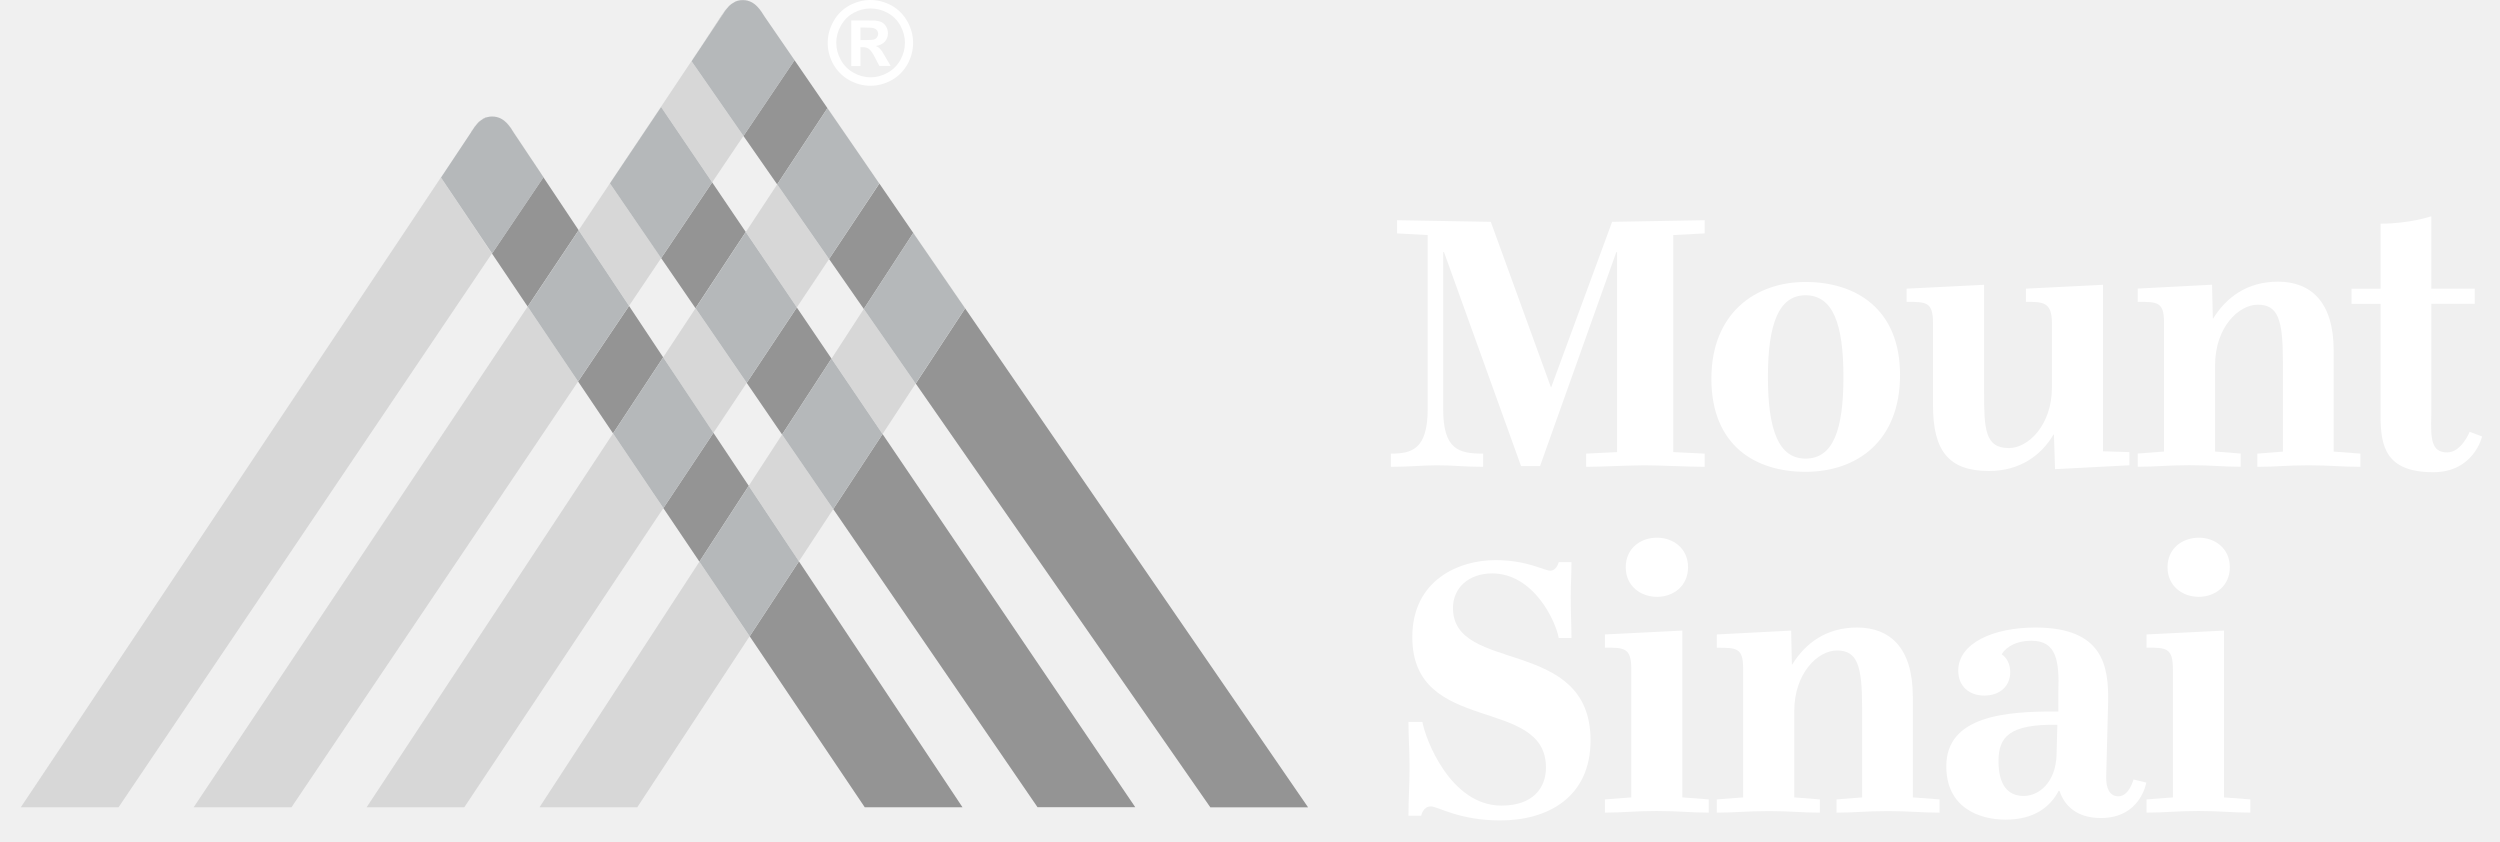
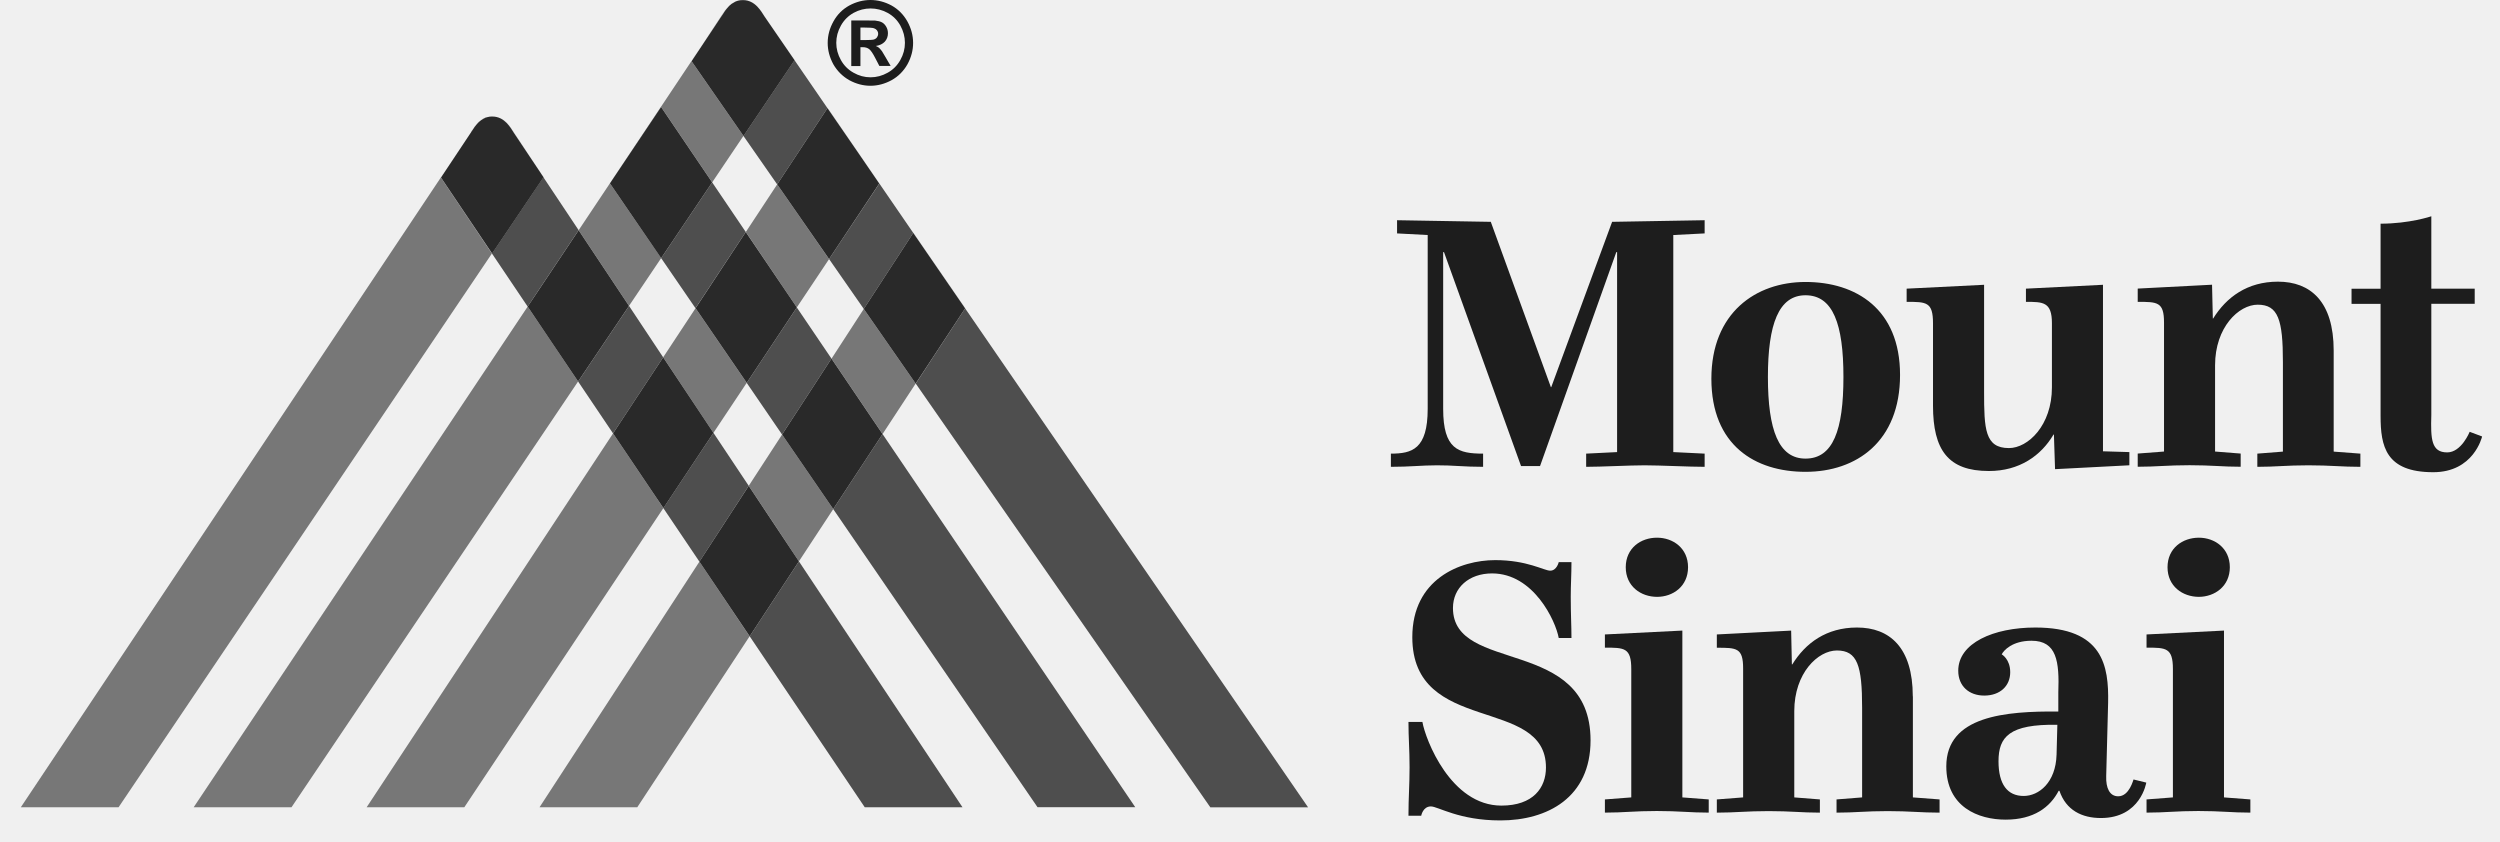
<svg xmlns="http://www.w3.org/2000/svg" width="104" height="35" viewBox="0 0 104 35" fill="none">
-   <path d="M31.027 9.65L33.148 12.788L34.489 10.779L32.331 7.67L31.027 9.65Z" fill="#D7D7D7" />
-   <path d="M36.581 7.634V7.63L34.426 4.492L34.422 4.499L35.723 6.388L36.581 7.634Z" fill="#D7D7D7" />
-   <path d="M28.935 12.821L27.588 14.864L29.679 18.006L31.063 15.926L28.935 12.821Z" fill="#D7D7D7" />
-   <path d="M25.503 18.03L15.253 33.581H19.316L27.595 21.138L27.171 20.505L25.503 18.03Z" fill="#D7D7D7" />
-   <path d="M37.991 9.689L40.149 12.828L40.153 12.824L37.995 9.686L37.991 9.689Z" fill="#D7D7D7" />
-   <path d="M29.096 23.365L22.445 33.581H26.511L31.184 26.47L29.096 23.365Z" fill="#D7D7D7" />
-   <path d="M35.933 12.852L34.592 14.919L36.717 18.057H36.714L38.091 15.957L37.874 15.645L35.933 12.852Z" fill="#D7D7D7" />
-   <path d="M31.147 20.211V20.214V20.211L32.088 21.624L33.235 23.352L34.663 21.179L32.535 18.077L31.147 20.211Z" fill="#D7D7D7" />
-   <path d="M30.71 0.024C30.687 0.031 30.667 0.041 30.643 0.047C30.663 0.041 30.683 0.031 30.71 0.024Z" fill="#D7D7D7" />
-   <path d="M27.505 4.452L29.626 7.583V7.587L30.927 5.654L28.765 2.542L25.443 7.523L27.505 4.452Z" fill="#D7D7D7" />
-   <path d="M27.504 10.738L26.29 8.966L25.373 7.626L24.072 9.576L26.167 12.724L27.504 10.738Z" fill="#D7D7D7" />
-   <path d="M31.811 0.697L33.052 2.502V2.499L31.814 0.697C31.674 0.493 31.434 0.004 30.904 0.004C30.834 0.004 30.77 0.011 30.714 0.027C30.774 0.014 30.834 0.007 30.9 0.007C31.431 0.004 31.671 0.493 31.811 0.697Z" fill="#D7D7D7" />
-   <path d="M21.951 12.754L8.058 33.581H12.127L24.049 15.869L22.941 14.221L21.951 12.754Z" fill="#D7D7D7" />
-   <path d="M20.463 10.547L18.338 7.386L0.867 33.581H4.933L20.463 10.547Z" fill="#D7D7D7" />
-   <path d="M20.284 4.867C20.227 4.881 20.176 4.901 20.126 4.924C20.176 4.904 20.227 4.884 20.284 4.867Z" fill="#D7D7D7" />
-   <path d="M20.476 4.844C21.007 4.844 21.247 5.336 21.387 5.534L22.504 7.212L21.39 5.53C21.25 5.333 21.01 4.844 20.476 4.844C20.41 4.844 20.346 4.85 20.286 4.864C20.346 4.854 20.406 4.844 20.476 4.844Z" fill="#D7D7D7" />
-   <path d="M31.187 26.47L35.973 33.581H40.039L33.235 23.352L31.974 25.271L31.187 26.47Z" fill="#949494" />
-   <path d="M27.588 14.865L26.167 12.725V12.729L24.049 15.87L25.503 18.03L26.471 16.56L27.588 14.865Z" fill="#949494" />
-   <path d="M29.679 18.006L27.595 21.138L29.096 23.365L31.147 20.21L29.679 18.006Z" fill="#949494" />
-   <path d="M24.072 9.576L22.501 7.218L22.524 7.251L22.588 7.348L22.595 7.355L22.605 7.372L20.466 10.547L21.951 12.754L22.461 11.987L24.072 9.576Z" fill="#949494" />
-   <path d="M19.569 5.537C19.603 5.494 19.643 5.43 19.686 5.36C19.72 5.309 19.756 5.259 19.796 5.209C19.803 5.199 19.809 5.192 19.816 5.182C19.706 5.316 19.626 5.457 19.569 5.537L18.482 7.168L19.569 5.537Z" fill="#949494" />
-   <path d="M20.007 5.001C20.01 5.001 20.01 4.997 20.007 5.001C19.936 5.047 19.873 5.111 19.819 5.175C19.822 5.171 19.832 5.165 19.836 5.161C19.889 5.104 19.943 5.047 20.007 5.001Z" fill="#949494" />
-   <path d="M20.127 4.924C20.093 4.941 20.063 4.964 20.033 4.984C20.033 4.984 20.036 4.984 20.039 4.981C20.07 4.961 20.096 4.941 20.127 4.924Z" fill="#949494" />
-   <path d="M27.588 14.865L29.679 18.006L27.588 14.865Z" fill="#949494" />
-   <path d="M25.503 18.03L26.474 16.56L25.503 18.03L27.171 20.506L25.503 18.03Z" fill="#949494" />
-   <path d="M31.147 20.213V20.21L29.092 23.365L31.147 20.213Z" fill="#949494" />
-   <path d="M33.235 23.352L31.974 25.275L33.235 23.352L32.084 21.624L33.235 23.352Z" fill="#949494" />
-   <path d="M26.167 12.724L24.072 9.579L26.167 12.724Z" fill="#949494" />
-   <path d="M21.951 12.755L22.464 11.988L21.951 12.755L22.941 14.222L21.951 12.755Z" fill="#949494" />
-   <path d="M21.383 5.537C21.243 5.336 21.003 4.847 20.473 4.847C21.006 4.847 21.247 5.336 21.383 5.537Z" fill="#949494" />
-   <path d="M19.686 5.36C19.716 5.313 19.756 5.259 19.796 5.209C19.759 5.259 19.719 5.313 19.686 5.36Z" fill="#949494" />
-   <path d="M21.384 5.537L22.524 7.255L22.501 7.215L21.384 5.537Z" fill="#949494" />
-   <path d="M20.28 4.867C20.223 4.881 20.173 4.901 20.126 4.924C20.093 4.938 20.066 4.961 20.039 4.981C20.11 4.934 20.19 4.894 20.28 4.867Z" fill="#949494" />
-   <path d="M22.595 7.355L22.605 7.372L20.463 10.544L22.605 7.372L22.595 7.355Z" fill="#949494" />
-   <path d="M19.839 5.162C19.889 5.105 19.943 5.052 20.01 5.001C19.943 5.048 19.886 5.102 19.839 5.162Z" fill="#949494" />
-   <path d="M30.433 0.158C30.433 0.158 30.437 0.158 30.437 0.155C30.363 0.208 30.303 0.269 30.246 0.332C30.249 0.329 30.256 0.326 30.259 0.319C30.313 0.262 30.37 0.208 30.433 0.158Z" fill="#949494" />
-   <path d="M35.934 12.852L37.992 9.69L36.581 7.634L34.489 10.775L35.934 12.852Z" fill="#949494" />
-   <path d="M32.331 7.671L34.422 4.499L33.051 2.503L30.927 5.655L32.331 7.671Z" fill="#949494" />
-   <path d="M30.64 0.051C30.574 0.075 30.51 0.105 30.456 0.142C30.456 0.142 30.46 0.142 30.463 0.138C30.52 0.102 30.577 0.071 30.64 0.051Z" fill="#949494" />
-   <path d="M38.095 15.957L50.35 33.585H54.416L40.15 12.829L38.095 15.957Z" fill="#949494" />
-   <path d="M29.996 0.693C30.029 0.647 30.069 0.583 30.116 0.509C30.146 0.466 30.183 0.415 30.219 0.365C30.226 0.355 30.233 0.348 30.239 0.338C30.126 0.472 30.049 0.613 29.989 0.693L28.762 2.542L28.882 2.358L29.996 0.693Z" fill="#949494" />
-   <path d="M35.723 6.387L34.422 4.495L35.723 6.387Z" fill="#949494" />
-   <path d="M35.933 12.852L37.991 9.69L35.933 12.852Z" fill="#949494" />
-   <path d="M40.15 12.829L38.095 15.957L37.878 15.646L38.095 15.957L40.15 12.829Z" fill="#949494" />
-   <path d="M30.263 0.319C30.313 0.262 30.366 0.208 30.433 0.158C30.37 0.208 30.313 0.262 30.263 0.319Z" fill="#949494" />
-   <path d="M30.707 0.024C30.684 0.031 30.664 0.041 30.64 0.047C30.577 0.071 30.516 0.101 30.463 0.134C30.537 0.091 30.613 0.047 30.707 0.024Z" fill="#949494" />
-   <path d="M30.116 0.513C30.146 0.466 30.183 0.419 30.22 0.369C30.183 0.416 30.146 0.466 30.116 0.513Z" fill="#949494" />
-   <path d="M36.581 7.634L35.724 6.388L36.581 7.634Z" fill="#B5B8BA" />
-   <path d="M32.331 7.67L34.489 10.775L32.331 7.67Z" fill="#B5B8BA" />
-   <path d="M34.489 10.775L36.577 7.634L34.489 10.775Z" fill="#B5B8BA" />
-   <path d="M34.422 4.499L32.331 7.67L34.422 4.499Z" fill="#B5B8BA" />
-   <path d="M34.489 10.775L36.577 7.634L35.723 6.388L34.422 4.499L32.331 7.67L34.489 10.775Z" fill="#B5B8BA" />
-   <path d="M35.933 12.852L37.875 15.645L35.933 12.852Z" fill="#B5B8BA" />
-   <path d="M37.991 9.69L40.149 12.829L37.991 9.69Z" fill="#B5B8BA" />
-   <path d="M35.933 12.852L37.875 15.646L38.091 15.957L40.149 12.829L37.991 9.69L35.933 12.852Z" fill="#B5B8BA" />
-   <path d="M25.373 7.627L25.443 7.52L25.373 7.627Z" fill="#949494" />
-   <path d="M27.504 10.738L28.932 12.821L31.023 9.65L29.626 7.586L28.765 8.866L27.504 10.738Z" fill="#949494" />
-   <path d="M43.161 33.58H47.227L36.714 18.056L34.662 21.178L43.161 33.58Z" fill="#949494" />
-   <path d="M33.148 12.791L31.063 15.927L32.534 18.077L33.045 17.293L34.589 14.918L33.148 12.791Z" fill="#949494" />
-   <path d="M28.936 12.821L31.064 15.926L28.936 12.821Z" fill="#949494" />
-   <path d="M34.662 21.178L32.534 18.077L33.045 17.293L32.534 18.077L34.662 21.178L36.714 18.057L34.662 21.178Z" fill="#949494" />
-   <path d="M29.626 7.586L28.765 8.866L29.626 7.586Z" fill="#949494" />
-   <path d="M25.373 7.627L27.501 4.449L25.443 7.52L25.373 7.627L26.29 8.967L25.373 7.627Z" fill="#949494" />
-   <path d="M30.436 0.155C30.443 0.152 30.45 0.145 30.457 0.142C30.453 0.145 30.443 0.152 30.436 0.155Z" fill="#B5B8BA" />
-   <path d="M30.243 0.34C30.243 0.34 30.247 0.336 30.25 0.333C30.247 0.336 30.243 0.34 30.243 0.34Z" fill="#B5B8BA" />
-   <path d="M30.927 5.654L28.762 2.542L30.927 5.654Z" fill="#B5B8BA" />
-   <path d="M30.901 0C30.831 0 30.77 0.011 30.713 0.021C30.71 0.021 30.71 0.021 30.706 0.021C30.767 0.011 30.831 0 30.901 0Z" fill="#B5B8BA" />
-   <path d="M33.052 2.499L31.811 0.693L33.052 2.499Z" fill="#B5B8BA" />
-   <path d="M29.993 0.694C30.029 0.651 30.066 0.584 30.117 0.513C30.07 0.584 30.029 0.651 29.993 0.694Z" fill="#B5B8BA" />
-   <path d="M30.467 0.138C30.467 0.138 30.463 0.138 30.46 0.142C30.453 0.145 30.447 0.152 30.44 0.155C30.44 0.155 30.436 0.155 30.436 0.158C30.443 0.152 30.457 0.145 30.467 0.138Z" fill="#B5B8BA" />
-   <path d="M30.263 0.318C30.26 0.322 30.25 0.328 30.25 0.332C30.246 0.332 30.246 0.335 30.243 0.338C30.233 0.349 30.23 0.355 30.223 0.369C30.236 0.352 30.25 0.335 30.263 0.318Z" fill="#B5B8BA" />
-   <path d="M29.996 0.693L28.885 2.358L28.762 2.542L29.996 0.693Z" fill="#B5B8BA" />
-   <path d="M30.927 5.655L33.051 2.503L30.927 5.655Z" fill="#B5B8BA" />
-   <path d="M31.811 0.697C31.674 0.493 31.43 0.004 30.903 0.004C30.833 0.004 30.77 0.011 30.71 0.027C30.616 0.051 30.54 0.091 30.466 0.141C30.456 0.148 30.443 0.155 30.433 0.161C30.37 0.208 30.313 0.265 30.266 0.322C30.253 0.335 30.236 0.356 30.223 0.372C30.183 0.419 30.149 0.469 30.119 0.516C30.073 0.587 30.033 0.654 29.999 0.697L28.769 2.546L30.93 5.658L33.055 2.506L31.811 0.697Z" fill="#B5B8BA" />
-   <path d="M26.291 8.967L27.505 10.739L27.508 10.735L26.291 8.967Z" fill="#B5B8BA" />
-   <path d="M29.626 7.587L27.504 4.449V4.452L29.626 7.587Z" fill="#B5B8BA" />
-   <path d="M27.504 10.739L28.765 8.866L27.504 10.739Z" fill="#B5B8BA" />
-   <path d="M28.765 8.866L29.626 7.587L27.501 4.452L25.373 7.627L26.29 8.967L27.504 10.738L28.765 8.866Z" fill="#B5B8BA" />
-   <path d="M31.024 9.653L33.148 12.791L31.024 9.653Z" fill="#B5B8BA" />
-   <path d="M31.063 15.926L33.148 12.791V12.788L31.063 15.926Z" fill="#B5B8BA" />
-   <path d="M31.024 9.65L28.936 12.822L31.024 9.654V9.65Z" fill="#B5B8BA" />
-   <path d="M31.024 9.653L28.936 12.821L31.064 15.926L33.148 12.788L31.024 9.653Z" fill="#B5B8BA" />
-   <path d="M36.714 18.057L34.589 14.918L36.714 18.057Z" fill="#B5B8BA" />
-   <path d="M34.589 14.918L33.045 17.297L34.589 14.918Z" fill="#B5B8BA" />
-   <path d="M33.045 17.293L32.534 18.077L34.662 21.178L36.714 18.057L34.589 14.918L33.045 17.293Z" fill="#B5B8BA" />
-   <path d="M19.819 5.182C19.819 5.182 19.819 5.176 19.825 5.176C19.819 5.182 19.819 5.182 19.819 5.182Z" fill="#B5B8BA" />
-   <path d="M20.009 4.998C20.016 4.994 20.023 4.988 20.029 4.984C20.026 4.988 20.019 4.994 20.009 4.998Z" fill="#B5B8BA" />
-   <path d="M18.338 7.386L18.482 7.168L18.338 7.386Z" fill="#B5B8BA" />
-   <path d="M20.466 10.547L18.338 7.386H18.335L20.466 10.547Z" fill="#B5B8BA" />
-   <path d="M20.477 4.844C20.41 4.844 20.346 4.85 20.286 4.864H20.283C20.34 4.854 20.403 4.844 20.477 4.844Z" fill="#B5B8BA" />
-   <path d="M19.84 5.162C19.836 5.165 19.826 5.172 19.823 5.175C19.823 5.175 19.823 5.178 19.82 5.178C19.813 5.188 19.806 5.198 19.799 5.205C19.809 5.192 19.826 5.175 19.84 5.162Z" fill="#B5B8BA" />
-   <path d="M20.039 4.98C20.039 4.98 20.036 4.98 20.033 4.984C20.026 4.987 20.019 4.994 20.012 4.997L20.009 5.001C20.016 4.994 20.029 4.987 20.039 4.98Z" fill="#B5B8BA" />
-   <path d="M18.338 7.386L19.572 5.534L18.482 7.169L18.338 7.386Z" fill="#B5B8BA" />
-   <path d="M22.588 7.349L22.524 7.255L22.595 7.356L22.588 7.349Z" fill="#B5B8BA" />
-   <path d="M19.569 5.537C19.603 5.493 19.643 5.43 19.686 5.359C19.643 5.43 19.603 5.49 19.569 5.537Z" fill="#B5B8BA" />
-   <path d="M21.384 5.537C21.247 5.336 21.007 4.847 20.477 4.847C20.407 4.847 20.343 4.854 20.283 4.871C20.193 4.894 20.113 4.934 20.043 4.981C20.033 4.988 20.02 4.995 20.013 5.001C19.946 5.048 19.893 5.105 19.843 5.159C19.829 5.175 19.813 5.189 19.803 5.206C19.759 5.256 19.723 5.309 19.693 5.356C19.646 5.423 19.606 5.487 19.576 5.534L18.345 7.386L20.473 10.548L22.611 7.376L22.601 7.359L22.531 7.255L21.384 5.537Z" fill="#B5B8BA" />
-   <path d="M22.938 14.222L24.049 15.87L22.938 14.222Z" fill="#B5B8BA" />
-   <path d="M24.072 9.576L22.464 11.987L24.072 9.576Z" fill="#B5B8BA" />
-   <path d="M26.167 12.725L24.049 15.87L26.167 12.725Z" fill="#B5B8BA" />
-   <path d="M22.464 11.987L21.951 12.754L22.938 14.221L24.049 15.869L26.167 12.727L24.072 9.579L22.464 11.987Z" fill="#B5B8BA" />
-   <path d="M27.171 20.505L27.594 21.138L27.171 20.505Z" fill="#B5B8BA" />
-   <path d="M27.588 14.865L26.47 16.559L27.588 14.865Z" fill="#B5B8BA" />
-   <path d="M29.679 18.006L27.595 21.138L29.679 18.006Z" fill="#B5B8BA" />
-   <path d="M26.471 16.559L25.503 18.03L27.171 20.505L27.598 21.138L29.68 18.006L27.588 14.865L26.471 16.559Z" fill="#B5B8BA" />
-   <path d="M29.095 23.365L31.183 26.47L29.095 23.365Z" fill="#B5B8BA" />
-   <path d="M31.147 20.213L32.084 21.623L31.147 20.213Z" fill="#B5B8BA" />
-   <path d="M31.187 26.471L31.974 25.271L31.187 26.471Z" fill="#B5B8BA" />
-   <path d="M31.187 26.47L31.974 25.271L33.235 23.352L32.084 21.623L31.147 20.213L29.095 23.365L31.187 26.47Z" fill="#B5B8BA" />
-   <path d="M35.794 1.963H35.894C36 1.963 36.087 1.99 36.157 2.043C36.227 2.097 36.317 2.228 36.421 2.435L36.581 2.743H37.051L36.828 2.362C36.751 2.228 36.704 2.147 36.691 2.131C36.634 2.06 36.594 2.01 36.564 1.986C36.534 1.96 36.487 1.936 36.434 1.913C36.594 1.889 36.717 1.829 36.807 1.735C36.894 1.638 36.938 1.521 36.938 1.384C36.938 1.283 36.914 1.193 36.867 1.112C36.821 1.032 36.764 0.972 36.691 0.931C36.617 0.891 36.521 0.868 36.397 0.854C36.354 0.851 36.15 0.851 35.794 0.851H35.413V2.747H35.794V1.963ZM35.794 1.146H35.947C36.167 1.146 36.304 1.156 36.357 1.176C36.41 1.193 36.454 1.223 36.484 1.263C36.514 1.303 36.531 1.35 36.531 1.404C36.531 1.461 36.514 1.508 36.484 1.551C36.454 1.595 36.41 1.625 36.361 1.642C36.307 1.658 36.17 1.668 35.947 1.668H35.794V1.146Z" fill="white" />
-   <path d="M35.326 3.333C35.606 3.487 35.903 3.568 36.21 3.568C36.517 3.568 36.814 3.487 37.094 3.333C37.374 3.176 37.591 2.955 37.751 2.673C37.905 2.392 37.985 2.094 37.985 1.786C37.985 1.474 37.905 1.176 37.745 0.888C37.584 0.603 37.364 0.382 37.087 0.228C36.807 0.078 36.514 0 36.21 0C35.907 0 35.613 0.078 35.333 0.228C35.053 0.382 34.833 0.6 34.673 0.888C34.513 1.173 34.432 1.474 34.432 1.786C34.432 2.094 34.513 2.392 34.666 2.673C34.829 2.955 35.05 3.176 35.326 3.333ZM34.983 1.062C35.113 0.831 35.29 0.657 35.513 0.533C35.737 0.412 35.97 0.352 36.217 0.352C36.461 0.352 36.697 0.412 36.921 0.533C37.148 0.657 37.324 0.831 37.454 1.062C37.581 1.293 37.645 1.531 37.645 1.782C37.645 2.034 37.581 2.271 37.454 2.496C37.328 2.723 37.151 2.901 36.927 3.025C36.701 3.152 36.464 3.216 36.214 3.216C35.967 3.216 35.73 3.152 35.507 3.025C35.28 2.898 35.103 2.72 34.98 2.496C34.853 2.271 34.789 2.03 34.789 1.782C34.789 1.534 34.853 1.293 34.983 1.062Z" fill="white" />
-   <path d="M61.697 19.42V18.871C60.667 18.871 60.036 18.693 60.036 17.009V10.488H60.07L63.275 19.387H64.066L67.238 10.488H67.271V18.807L65.984 18.871V19.42C66.627 19.42 67.771 19.357 68.415 19.357C69.059 19.357 70.27 19.42 70.913 19.42V18.871L69.609 18.807V9.777L70.913 9.71V9.161L67.064 9.228L64.532 16.104H64.516L62.017 9.228L58.118 9.161V9.71L59.392 9.777V17.009C59.392 18.693 58.732 18.871 57.861 18.871V19.42C58.665 19.42 59.136 19.357 59.779 19.357C60.426 19.353 60.893 19.42 61.697 19.42Z" fill="white" />
-   <path d="M75.109 19.628C77.234 19.628 79.042 18.365 79.042 15.598C79.042 12.849 77.204 11.73 75.109 11.73C73.044 11.73 71.193 13.009 71.193 15.759C71.197 18.529 73.014 19.628 75.109 19.628ZM75.109 12.283C76.253 12.283 76.687 13.482 76.687 15.682C76.687 17.899 76.253 19.078 75.109 19.078C73.995 19.078 73.545 17.896 73.545 15.682C73.545 13.482 73.995 12.283 75.109 12.283Z" fill="white" />
-   <path d="M85.426 18.077H85.443L85.49 19.517L88.582 19.356V18.807L87.484 18.774V11.847L84.279 12.008V12.557C84.989 12.557 85.36 12.557 85.36 13.445V16.114C85.36 17.702 84.362 18.64 83.572 18.64C82.571 18.64 82.538 17.846 82.538 16.295V11.847L79.316 12.008V12.557C80.136 12.557 80.413 12.557 80.413 13.445V16.875C80.413 18.72 81.043 19.594 82.734 19.594C84.009 19.598 84.913 18.951 85.426 18.077Z" fill="white" />
-   <path d="M97.081 14.581C97.081 12.541 96.113 11.717 94.763 11.717C93.488 11.717 92.618 12.363 92.067 13.251H92.054L92.021 11.844L88.929 12.005V12.557C89.749 12.557 90.023 12.557 90.023 13.415V18.784L88.929 18.868V19.417C89.716 19.417 90.153 19.353 91.087 19.353C92.021 19.353 92.441 19.417 93.212 19.417V18.868L92.147 18.784V15.197C92.147 13.613 93.132 12.675 93.922 12.675C94.773 12.675 94.969 13.304 94.969 15.053V18.787L93.905 18.871V19.42C94.696 19.42 95.096 19.357 96.03 19.357C96.967 19.357 97.401 19.42 98.192 19.42V18.871L97.081 18.787V14.581Z" fill="white" />
-   <path d="M101.804 18.82C101.143 18.82 101.113 18.271 101.143 17.266V12.637H102.948V12.008H101.143V8.997C101.143 8.997 100.243 9.305 99.032 9.305V12.011H97.824V12.641H99.032V17.3C99.032 18.562 99.242 19.644 101.223 19.644C102.904 19.644 103.248 18.184 103.255 18.16V18.157L102.738 17.963C102.738 17.963 102.397 18.82 101.804 18.82Z" fill="white" />
-   <path d="M60.443 25.294C60.443 24.453 61.103 23.854 62.071 23.854C63.795 23.854 64.716 25.827 64.843 26.54H65.373C65.373 26.024 65.343 25.585 65.343 24.825C65.343 24.309 65.373 23.921 65.373 23.385H64.843C64.843 23.385 64.763 23.74 64.489 23.74C64.232 23.74 63.538 23.301 62.201 23.301C60.733 23.301 58.752 24.095 58.752 26.507C58.752 30.599 64.312 28.935 64.312 31.929C64.312 32.77 63.782 33.513 62.458 33.513C60.35 33.513 59.299 30.764 59.172 30.033H58.592C58.592 30.697 58.638 31.166 58.638 31.912C58.638 32.689 58.592 33.158 58.592 33.935H59.122C59.122 33.935 59.189 33.547 59.526 33.547C59.816 33.547 60.7 34.13 62.411 34.13C64.379 34.13 66.167 33.175 66.167 30.797C66.163 26.46 60.443 28.047 60.443 25.294Z" fill="white" />
-   <path d="M69.986 26.232L66.764 26.393V26.942C67.571 26.942 67.861 26.942 67.861 27.833V33.172L66.764 33.256V33.805C67.554 33.805 67.988 33.738 68.922 33.738C69.856 33.738 70.31 33.805 71.083 33.805V33.256L69.986 33.172V26.232Z" fill="white" />
-   <path d="M67.631 23.597C67.631 24.391 68.262 24.829 68.935 24.829C69.596 24.829 70.223 24.391 70.223 23.597C70.223 22.803 69.596 22.368 68.935 22.368C68.258 22.364 67.631 22.803 67.631 23.597Z" fill="white" />
-   <path d="M79.572 28.969C79.572 26.929 78.605 26.105 77.251 26.105C75.977 26.105 75.106 26.752 74.559 27.64H74.542L74.512 26.233L71.42 26.393V26.946C72.241 26.946 72.514 26.946 72.514 27.804V33.172L71.42 33.256V33.806C72.207 33.806 72.644 33.742 73.579 33.742C74.512 33.742 74.933 33.806 75.707 33.806V33.256L74.642 33.172V29.582C74.642 27.998 75.626 27.06 76.417 27.06C77.268 27.06 77.464 27.69 77.464 29.438V33.172L76.4 33.256V33.806C77.191 33.806 77.594 33.742 78.528 33.742C79.462 33.742 79.896 33.806 80.686 33.806V33.256L79.576 33.172V28.969H79.572Z" fill="white" />
-   <path d="M88.118 33.126C87.761 33.126 87.601 32.784 87.618 32.285L87.698 29.227C87.728 27.706 87.491 26.105 84.669 26.105C82.928 26.105 81.463 26.752 81.463 27.901C81.463 28.547 81.917 28.936 82.544 28.936C83.205 28.936 83.625 28.534 83.625 27.964C83.625 27.415 83.271 27.221 83.271 27.221C83.352 27.06 83.705 26.655 84.512 26.655C85.56 26.655 85.673 27.512 85.626 28.805V29.599C83.435 29.582 80.966 29.776 80.966 31.88C80.966 33.578 82.304 34.097 83.435 34.097C84.609 34.097 85.286 33.578 85.64 32.898H85.673C85.947 33.705 86.607 34.03 87.397 34.03C89.055 34.03 89.285 32.556 89.285 32.556L88.755 32.426C88.745 32.429 88.585 33.126 88.118 33.126ZM85.553 31.394C85.52 32.56 84.812 33.112 84.185 33.112C83.508 33.112 83.138 32.627 83.138 31.669C83.138 30.651 83.588 30.118 85.586 30.151L85.553 31.394Z" fill="white" />
-   <path d="M92.761 23.597C92.761 22.803 92.131 22.368 91.474 22.368C90.796 22.368 90.169 22.803 90.169 23.597C90.169 24.391 90.8 24.829 91.474 24.829C92.131 24.826 92.761 24.391 92.761 23.597Z" fill="white" />
-   <path d="M92.518 26.232L89.296 26.393V26.942C90.103 26.942 90.393 26.942 90.393 27.833V33.172L89.296 33.256V33.805C90.086 33.805 90.523 33.738 91.454 33.738C92.391 33.738 92.841 33.805 93.615 33.805V33.256L92.518 33.172V26.232Z" fill="white" />
+   <path d="M31.027 9.65L33.148 12.788L34.489 10.779L32.331 7.67L31.027 9.65Z" fill="#777777" />
+   <path d="M36.581 7.634V7.63L34.426 4.492L34.422 4.499L35.723 6.388L36.581 7.634Z" fill="#777777" />
+   <path d="M28.935 12.821L27.588 14.864L29.679 18.006L31.063 15.926L28.935 12.821Z" fill="#777777" />
+   <path d="M25.503 18.03L15.253 33.581H19.316L27.595 21.138L27.171 20.505L25.503 18.03Z" fill="#777777" />
+   <path d="M37.991 9.689L40.149 12.828L40.153 12.824L37.995 9.686L37.991 9.689Z" fill="#777777" />
+   <path d="M29.096 23.365L22.445 33.581H26.511L31.184 26.47L29.096 23.365Z" fill="#777777" />
+   <path d="M35.933 12.852L34.592 14.919L36.717 18.057H36.714L38.091 15.957L37.874 15.645L35.933 12.852Z" fill="#777777" />
+   <path d="M31.147 20.211V20.214V20.211L32.088 21.624L33.235 23.352L34.663 21.179L32.535 18.077L31.147 20.211Z" fill="#777777" />
+   <path d="M30.71 0.024C30.687 0.031 30.667 0.041 30.643 0.047C30.663 0.041 30.683 0.031 30.71 0.024Z" fill="#777777" />
+   <path d="M27.505 4.452L29.626 7.583V7.587L30.927 5.654L28.765 2.542L25.443 7.523L27.505 4.452Z" fill="#777777" />
+   <path d="M27.504 10.738L26.29 8.966L25.373 7.626L24.072 9.576L26.167 12.724L27.504 10.738Z" fill="#777777" />
+   <path d="M31.811 0.697L33.052 2.502V2.499L31.814 0.697C31.674 0.493 31.434 0.004 30.904 0.004C30.834 0.004 30.77 0.011 30.714 0.027C30.774 0.014 30.834 0.007 30.9 0.007C31.431 0.004 31.671 0.493 31.811 0.697Z" fill="#777777" />
+   <path d="M21.951 12.754L8.058 33.581H12.127L24.049 15.869L22.941 14.221L21.951 12.754Z" fill="#777777" />
+   <path d="M20.463 10.547L18.338 7.386L0.867 33.581H4.933L20.463 10.547Z" fill="#777777" />
+   <path d="M20.284 4.867C20.227 4.881 20.176 4.901 20.126 4.924C20.176 4.904 20.227 4.884 20.284 4.867Z" fill="#777777" />
+   <path d="M20.476 4.844C21.007 4.844 21.247 5.336 21.387 5.534L22.504 7.212L21.39 5.53C21.25 5.333 21.01 4.844 20.476 4.844C20.41 4.844 20.346 4.85 20.286 4.864C20.346 4.854 20.406 4.844 20.476 4.844Z" fill="#777777" />
+   <path d="M31.187 26.47L35.973 33.581H40.039L33.235 23.352L31.974 25.271L31.187 26.47Z" fill="#4E4E4E" />
+   <path d="M27.588 14.865L26.167 12.725V12.729L24.049 15.87L25.503 18.03L26.471 16.56L27.588 14.865Z" fill="#4E4E4E" />
+   <path d="M29.679 18.006L27.595 21.138L29.096 23.365L31.147 20.21L29.679 18.006Z" fill="#4E4E4E" />
+   <path d="M24.072 9.576L22.501 7.218L22.524 7.251L22.588 7.348L22.595 7.355L22.605 7.372L20.466 10.547L21.951 12.754L22.461 11.987L24.072 9.576Z" fill="#4E4E4E" />
+   <path d="M19.569 5.537C19.603 5.494 19.643 5.43 19.686 5.36C19.72 5.309 19.756 5.259 19.796 5.209C19.803 5.199 19.809 5.192 19.816 5.182C19.706 5.316 19.626 5.457 19.569 5.537L18.482 7.168L19.569 5.537Z" fill="#4E4E4E" />
+   <path d="M20.007 5.001C20.01 5.001 20.01 4.997 20.007 5.001C19.936 5.047 19.873 5.111 19.819 5.175C19.822 5.171 19.832 5.165 19.836 5.161C19.889 5.104 19.943 5.047 20.007 5.001Z" fill="#4E4E4E" />
+   <path d="M20.127 4.924C20.093 4.941 20.063 4.964 20.033 4.984C20.033 4.984 20.036 4.984 20.039 4.981C20.07 4.961 20.096 4.941 20.127 4.924Z" fill="#4E4E4E" />
+   <path d="M27.588 14.865L29.679 18.006L27.588 14.865Z" fill="#4E4E4E" />
+   <path d="M25.503 18.03L26.474 16.56L25.503 18.03L27.171 20.506L25.503 18.03Z" fill="#4E4E4E" />
+   <path d="M31.147 20.213V20.21L29.092 23.365L31.147 20.213Z" fill="#4E4E4E" />
+   <path d="M33.235 23.352L31.974 25.275L33.235 23.352L32.084 21.624L33.235 23.352Z" fill="#4E4E4E" />
+   <path d="M26.167 12.724L24.072 9.579L26.167 12.724Z" fill="#4E4E4E" />
+   <path d="M21.951 12.755L22.464 11.988L21.951 12.755L22.941 14.222L21.951 12.755Z" fill="#4E4E4E" />
+   <path d="M21.383 5.537C21.243 5.336 21.003 4.847 20.473 4.847C21.006 4.847 21.247 5.336 21.383 5.537Z" fill="#4E4E4E" />
+   <path d="M19.686 5.36C19.716 5.313 19.756 5.259 19.796 5.209C19.759 5.259 19.719 5.313 19.686 5.36Z" fill="#4E4E4E" />
+   <path d="M21.384 5.537L22.524 7.255L22.501 7.215L21.384 5.537Z" fill="#4E4E4E" />
+   <path d="M20.28 4.867C20.223 4.881 20.173 4.901 20.126 4.924C20.093 4.938 20.066 4.961 20.039 4.981C20.11 4.934 20.19 4.894 20.28 4.867Z" fill="#4E4E4E" />
+   <path d="M22.595 7.355L22.605 7.372L20.463 10.544L22.605 7.372L22.595 7.355Z" fill="#4E4E4E" />
+   <path d="M19.839 5.162C19.889 5.105 19.943 5.052 20.01 5.001C19.943 5.048 19.886 5.102 19.839 5.162Z" fill="#4E4E4E" />
+   <path d="M30.433 0.158C30.433 0.158 30.437 0.158 30.437 0.155C30.363 0.208 30.303 0.269 30.246 0.332C30.249 0.329 30.256 0.326 30.259 0.319C30.313 0.262 30.37 0.208 30.433 0.158Z" fill="#4E4E4E" />
+   <path d="M35.934 12.852L37.992 9.69L36.581 7.634L34.489 10.775L35.934 12.852Z" fill="#4E4E4E" />
+   <path d="M32.331 7.671L34.422 4.499L33.051 2.503L30.927 5.655L32.331 7.671Z" fill="#4E4E4E" />
+   <path d="M30.64 0.051C30.574 0.075 30.51 0.105 30.456 0.142C30.456 0.142 30.46 0.142 30.463 0.138C30.52 0.102 30.577 0.071 30.64 0.051Z" fill="#4E4E4E" />
+   <path d="M38.095 15.957L50.35 33.585H54.416L40.15 12.829L38.095 15.957Z" fill="#4E4E4E" />
+   <path d="M29.996 0.693C30.029 0.647 30.069 0.583 30.116 0.509C30.146 0.466 30.183 0.415 30.219 0.365C30.226 0.355 30.233 0.348 30.239 0.338C30.126 0.472 30.049 0.613 29.989 0.693L28.762 2.542L28.882 2.358L29.996 0.693Z" fill="#4E4E4E" />
+   <path d="M35.723 6.387L34.422 4.495L35.723 6.387Z" fill="#4E4E4E" />
+   <path d="M35.933 12.852L37.991 9.69L35.933 12.852Z" fill="#4E4E4E" />
+   <path d="M40.15 12.829L38.095 15.957L37.878 15.646L38.095 15.957L40.15 12.829Z" fill="#4E4E4E" />
+   <path d="M30.263 0.319C30.313 0.262 30.366 0.208 30.433 0.158C30.37 0.208 30.313 0.262 30.263 0.319Z" fill="#4E4E4E" />
+   <path d="M30.707 0.024C30.684 0.031 30.664 0.041 30.64 0.047C30.577 0.071 30.516 0.101 30.463 0.134C30.537 0.091 30.613 0.047 30.707 0.024Z" fill="#4E4E4E" />
+   <path d="M30.116 0.513C30.146 0.466 30.183 0.419 30.22 0.369C30.183 0.416 30.146 0.466 30.116 0.513Z" fill="#4E4E4E" />
+   <path d="M36.581 7.634L35.724 6.388L36.581 7.634Z" fill="#292929" />
+   <path d="M32.331 7.67L34.489 10.775L32.331 7.67Z" fill="#292929" />
+   <path d="M34.489 10.775L36.577 7.634L34.489 10.775Z" fill="#292929" />
+   <path d="M34.422 4.499L32.331 7.67L34.422 4.499Z" fill="#292929" />
+   <path d="M34.489 10.775L36.577 7.634L35.723 6.388L34.422 4.499L32.331 7.67L34.489 10.775Z" fill="#292929" />
+   <path d="M35.933 12.852L37.875 15.645L35.933 12.852Z" fill="#292929" />
+   <path d="M37.991 9.69L40.149 12.829L37.991 9.69Z" fill="#292929" />
+   <path d="M35.933 12.852L37.875 15.646L38.091 15.957L40.149 12.829L37.991 9.69L35.933 12.852Z" fill="#292929" />
+   <path d="M25.373 7.627L25.443 7.52L25.373 7.627Z" fill="#4E4E4E" />
+   <path d="M27.504 10.738L28.932 12.821L31.023 9.65L29.626 7.586L28.765 8.866L27.504 10.738Z" fill="#4E4E4E" />
+   <path d="M43.161 33.58H47.227L36.714 18.056L34.662 21.178L43.161 33.58Z" fill="#4E4E4E" />
+   <path d="M33.148 12.791L31.063 15.927L32.534 18.077L33.045 17.293L34.589 14.918L33.148 12.791Z" fill="#4E4E4E" />
+   <path d="M28.936 12.821L31.064 15.926L28.936 12.821Z" fill="#4E4E4E" />
+   <path d="M34.662 21.178L32.534 18.077L33.045 17.293L32.534 18.077L34.662 21.178L36.714 18.057L34.662 21.178Z" fill="#4E4E4E" />
+   <path d="M29.626 7.586L28.765 8.866L29.626 7.586Z" fill="#4E4E4E" />
+   <path d="M25.373 7.627L27.501 4.449L25.443 7.52L25.373 7.627L26.29 8.967L25.373 7.627Z" fill="#4E4E4E" />
+   <path d="M30.436 0.155C30.443 0.152 30.45 0.145 30.457 0.142C30.453 0.145 30.443 0.152 30.436 0.155Z" fill="#292929" />
+   <path d="M30.243 0.34C30.243 0.34 30.247 0.336 30.25 0.333C30.247 0.336 30.243 0.34 30.243 0.34Z" fill="#292929" />
+   <path d="M30.927 5.654L28.762 2.542L30.927 5.654Z" fill="#292929" />
+   <path d="M30.901 0C30.831 0 30.77 0.011 30.713 0.021C30.71 0.021 30.71 0.021 30.706 0.021C30.767 0.011 30.831 0 30.901 0Z" fill="#292929" />
+   <path d="M33.052 2.499L31.811 0.693L33.052 2.499Z" fill="#292929" />
+   <path d="M29.993 0.694C30.029 0.651 30.066 0.584 30.117 0.513C30.07 0.584 30.029 0.651 29.993 0.694Z" fill="#292929" />
+   <path d="M30.467 0.138C30.467 0.138 30.463 0.138 30.46 0.142C30.453 0.145 30.447 0.152 30.44 0.155C30.44 0.155 30.436 0.155 30.436 0.158C30.443 0.152 30.457 0.145 30.467 0.138Z" fill="#292929" />
+   <path d="M30.263 0.318C30.26 0.322 30.25 0.328 30.25 0.332C30.246 0.332 30.246 0.335 30.243 0.338C30.233 0.349 30.23 0.355 30.223 0.369C30.236 0.352 30.25 0.335 30.263 0.318Z" fill="#292929" />
+   <path d="M29.996 0.693L28.885 2.358L28.762 2.542L29.996 0.693Z" fill="#292929" />
+   <path d="M30.927 5.655L33.051 2.503L30.927 5.655Z" fill="#292929" />
+   <path d="M31.811 0.697C31.674 0.493 31.43 0.004 30.903 0.004C30.833 0.004 30.77 0.011 30.71 0.027C30.616 0.051 30.54 0.091 30.466 0.141C30.456 0.148 30.443 0.155 30.433 0.161C30.37 0.208 30.313 0.265 30.266 0.322C30.253 0.335 30.236 0.356 30.223 0.372C30.183 0.419 30.149 0.469 30.119 0.516C30.073 0.587 30.033 0.654 29.999 0.697L28.769 2.546L30.93 5.658L33.055 2.506L31.811 0.697Z" fill="#292929" />
+   <path d="M26.291 8.967L27.505 10.739L27.508 10.735L26.291 8.967Z" fill="#292929" />
+   <path d="M29.626 7.587L27.504 4.449V4.452L29.626 7.587Z" fill="#292929" />
+   <path d="M27.504 10.739L28.765 8.866L27.504 10.739Z" fill="#292929" />
+   <path d="M28.765 8.866L29.626 7.587L27.501 4.452L25.373 7.627L26.29 8.967L27.504 10.738L28.765 8.866Z" fill="#292929" />
+   <path d="M31.024 9.653L33.148 12.791L31.024 9.653Z" fill="#292929" />
+   <path d="M31.063 15.926L33.148 12.791V12.788L31.063 15.926Z" fill="#292929" />
+   <path d="M31.024 9.65L28.936 12.822L31.024 9.654V9.65Z" fill="#292929" />
+   <path d="M31.024 9.653L28.936 12.821L31.064 15.926L33.148 12.788L31.024 9.653Z" fill="#292929" />
+   <path d="M36.714 18.057L34.589 14.918L36.714 18.057Z" fill="#292929" />
+   <path d="M34.589 14.918L33.045 17.297L34.589 14.918Z" fill="#292929" />
+   <path d="M33.045 17.293L32.534 18.077L34.662 21.178L36.714 18.057L34.589 14.918L33.045 17.293Z" fill="#292929" />
+   <path d="M19.819 5.182C19.819 5.182 19.819 5.176 19.825 5.176C19.819 5.182 19.819 5.182 19.819 5.182Z" fill="#292929" />
+   <path d="M20.009 4.998C20.016 4.994 20.023 4.988 20.029 4.984C20.026 4.988 20.019 4.994 20.009 4.998Z" fill="#292929" />
+   <path d="M18.338 7.386L18.482 7.168L18.338 7.386Z" fill="#292929" />
+   <path d="M20.466 10.547L18.338 7.386H18.335L20.466 10.547Z" fill="#292929" />
+   <path d="M20.477 4.844C20.41 4.844 20.346 4.85 20.286 4.864H20.283C20.34 4.854 20.403 4.844 20.477 4.844Z" fill="#292929" />
+   <path d="M19.84 5.162C19.836 5.165 19.826 5.172 19.823 5.175C19.823 5.175 19.823 5.178 19.82 5.178C19.813 5.188 19.806 5.198 19.799 5.205C19.809 5.192 19.826 5.175 19.84 5.162Z" fill="#292929" />
+   <path d="M20.039 4.98C20.039 4.98 20.036 4.98 20.033 4.984C20.026 4.987 20.019 4.994 20.012 4.997L20.009 5.001C20.016 4.994 20.029 4.987 20.039 4.98Z" fill="#292929" />
+   <path d="M18.338 7.386L19.572 5.534L18.482 7.169L18.338 7.386Z" fill="#292929" />
+   <path d="M22.588 7.349L22.524 7.255L22.595 7.356L22.588 7.349Z" fill="#292929" />
+   <path d="M19.569 5.537C19.603 5.493 19.643 5.43 19.686 5.359C19.643 5.43 19.603 5.49 19.569 5.537Z" fill="#292929" />
+   <path d="M21.384 5.537C21.247 5.336 21.007 4.847 20.477 4.847C20.407 4.847 20.343 4.854 20.283 4.871C20.193 4.894 20.113 4.934 20.043 4.981C20.033 4.988 20.02 4.995 20.013 5.001C19.946 5.048 19.893 5.105 19.843 5.159C19.829 5.175 19.813 5.189 19.803 5.206C19.759 5.256 19.723 5.309 19.693 5.356C19.646 5.423 19.606 5.487 19.576 5.534L18.345 7.386L20.473 10.548L22.611 7.376L22.601 7.359L22.531 7.255L21.384 5.537Z" fill="#292929" />
+   <path d="M22.938 14.222L24.049 15.87L22.938 14.222Z" fill="#292929" />
+   <path d="M24.072 9.576L22.464 11.987L24.072 9.576Z" fill="#292929" />
+   <path d="M26.167 12.725L24.049 15.87L26.167 12.725Z" fill="#292929" />
+   <path d="M22.464 11.987L21.951 12.754L22.938 14.221L24.049 15.869L26.167 12.727L24.072 9.579L22.464 11.987Z" fill="#292929" />
+   <path d="M27.171 20.505L27.594 21.138L27.171 20.505Z" fill="#292929" />
+   <path d="M27.588 14.865L26.47 16.559L27.588 14.865Z" fill="#292929" />
+   <path d="M29.679 18.006L27.595 21.138L29.679 18.006Z" fill="#292929" />
+   <path d="M26.471 16.559L25.503 18.03L27.171 20.505L27.598 21.138L29.68 18.006L27.588 14.865L26.471 16.559Z" fill="#292929" />
+   <path d="M29.095 23.365L31.183 26.47L29.095 23.365Z" fill="#292929" />
+   <path d="M31.147 20.213L32.084 21.623L31.147 20.213Z" fill="#292929" />
+   <path d="M31.187 26.471L31.974 25.271L31.187 26.471Z" fill="#292929" />
+   <path d="M31.187 26.47L31.974 25.271L33.235 23.352L32.084 21.623L31.147 20.213L29.095 23.365L31.187 26.47Z" fill="#292929" />
+   <path d="M35.794 1.963H35.894C36 1.963 36.087 1.99 36.157 2.043C36.227 2.097 36.317 2.228 36.421 2.435L36.581 2.743H37.051L36.828 2.362C36.751 2.228 36.704 2.147 36.691 2.131C36.634 2.06 36.594 2.01 36.564 1.986C36.534 1.96 36.487 1.936 36.434 1.913C36.594 1.889 36.717 1.829 36.807 1.735C36.894 1.638 36.938 1.521 36.938 1.384C36.938 1.283 36.914 1.193 36.867 1.112C36.821 1.032 36.764 0.972 36.691 0.931C36.617 0.891 36.521 0.868 36.397 0.854C36.354 0.851 36.15 0.851 35.794 0.851H35.413V2.747H35.794V1.963ZM35.794 1.146H35.947C36.167 1.146 36.304 1.156 36.357 1.176C36.41 1.193 36.454 1.223 36.484 1.263C36.514 1.303 36.531 1.35 36.531 1.404C36.531 1.461 36.514 1.508 36.484 1.551C36.454 1.595 36.41 1.625 36.361 1.642C36.307 1.658 36.17 1.668 35.947 1.668H35.794V1.146Z" fill="#1D1D1D" />
+   <path d="M35.326 3.333C35.606 3.487 35.903 3.568 36.21 3.568C36.517 3.568 36.814 3.487 37.094 3.333C37.374 3.176 37.591 2.955 37.751 2.673C37.905 2.392 37.985 2.094 37.985 1.786C37.985 1.474 37.905 1.176 37.745 0.888C37.584 0.603 37.364 0.382 37.087 0.228C36.807 0.078 36.514 0 36.21 0C35.907 0 35.613 0.078 35.333 0.228C35.053 0.382 34.833 0.6 34.673 0.888C34.513 1.173 34.432 1.474 34.432 1.786C34.432 2.094 34.513 2.392 34.666 2.673C34.829 2.955 35.05 3.176 35.326 3.333ZM34.983 1.062C35.113 0.831 35.29 0.657 35.513 0.533C35.737 0.412 35.97 0.352 36.217 0.352C36.461 0.352 36.697 0.412 36.921 0.533C37.148 0.657 37.324 0.831 37.454 1.062C37.581 1.293 37.645 1.531 37.645 1.782C37.645 2.034 37.581 2.271 37.454 2.496C37.328 2.723 37.151 2.901 36.927 3.025C36.701 3.152 36.464 3.216 36.214 3.216C35.967 3.216 35.73 3.152 35.507 3.025C35.28 2.898 35.103 2.72 34.98 2.496C34.853 2.271 34.789 2.03 34.789 1.782C34.789 1.534 34.853 1.293 34.983 1.062Z" fill="#1D1D1D" />
+   <path d="M61.697 19.42V18.871C60.667 18.871 60.036 18.693 60.036 17.009V10.488H60.07L63.275 19.387H64.066L67.238 10.488H67.271V18.807L65.984 18.871V19.42C66.627 19.42 67.771 19.357 68.415 19.357C69.059 19.357 70.27 19.42 70.913 19.42V18.871L69.609 18.807V9.777L70.913 9.71V9.161L67.064 9.228L64.532 16.104H64.516L62.017 9.228L58.118 9.161V9.71L59.392 9.777V17.009C59.392 18.693 58.732 18.871 57.861 18.871V19.42C58.665 19.42 59.136 19.357 59.779 19.357C60.426 19.353 60.893 19.42 61.697 19.42Z" fill="#1D1D1D" />
+   <path d="M75.109 19.628C77.234 19.628 79.042 18.365 79.042 15.598C79.042 12.849 77.204 11.73 75.109 11.73C73.044 11.73 71.193 13.009 71.193 15.759C71.197 18.529 73.014 19.628 75.109 19.628ZM75.109 12.283C76.253 12.283 76.687 13.482 76.687 15.682C76.687 17.899 76.253 19.078 75.109 19.078C73.995 19.078 73.545 17.896 73.545 15.682C73.545 13.482 73.995 12.283 75.109 12.283Z" fill="#1D1D1D" />
+   <path d="M85.426 18.077H85.443L85.49 19.517L88.582 19.356V18.807L87.484 18.774V11.847L84.279 12.008V12.557C84.989 12.557 85.36 12.557 85.36 13.445V16.114C85.36 17.702 84.362 18.64 83.572 18.64C82.571 18.64 82.538 17.846 82.538 16.295V11.847L79.316 12.008V12.557C80.136 12.557 80.413 12.557 80.413 13.445V16.875C80.413 18.72 81.043 19.594 82.734 19.594C84.009 19.598 84.913 18.951 85.426 18.077Z" fill="#1D1D1D" />
+   <path d="M97.081 14.581C97.081 12.541 96.113 11.717 94.763 11.717C93.488 11.717 92.618 12.363 92.067 13.251H92.054L92.021 11.844L88.929 12.005V12.557C89.749 12.557 90.023 12.557 90.023 13.415V18.784L88.929 18.868V19.417C89.716 19.417 90.153 19.353 91.087 19.353C92.021 19.353 92.441 19.417 93.212 19.417V18.868L92.147 18.784V15.197C92.147 13.613 93.132 12.675 93.922 12.675C94.773 12.675 94.969 13.304 94.969 15.053V18.787L93.905 18.871V19.42C94.696 19.42 95.096 19.357 96.03 19.357C96.967 19.357 97.401 19.42 98.192 19.42V18.871L97.081 18.787V14.581Z" fill="#1D1D1D" />
+   <path d="M101.804 18.82C101.143 18.82 101.113 18.271 101.143 17.266V12.637H102.948V12.008H101.143V8.997C101.143 8.997 100.243 9.305 99.032 9.305V12.011H97.824V12.641H99.032V17.3C99.032 18.562 99.242 19.644 101.223 19.644C102.904 19.644 103.248 18.184 103.255 18.16V18.157L102.738 17.963C102.738 17.963 102.397 18.82 101.804 18.82Z" fill="#1D1D1D" />
+   <path d="M60.443 25.294C60.443 24.453 61.103 23.854 62.071 23.854C63.795 23.854 64.716 25.827 64.843 26.54H65.373C65.373 26.024 65.343 25.585 65.343 24.825C65.343 24.309 65.373 23.921 65.373 23.385H64.843C64.843 23.385 64.763 23.74 64.489 23.74C64.232 23.74 63.538 23.301 62.201 23.301C60.733 23.301 58.752 24.095 58.752 26.507C58.752 30.599 64.312 28.935 64.312 31.929C64.312 32.77 63.782 33.513 62.458 33.513C60.35 33.513 59.299 30.764 59.172 30.033H58.592C58.592 30.697 58.638 31.166 58.638 31.912C58.638 32.689 58.592 33.158 58.592 33.935H59.122C59.122 33.935 59.189 33.547 59.526 33.547C59.816 33.547 60.7 34.13 62.411 34.13C64.379 34.13 66.167 33.175 66.167 30.797C66.163 26.46 60.443 28.047 60.443 25.294Z" fill="#1D1D1D" />
+   <path d="M69.986 26.232L66.764 26.393V26.942C67.571 26.942 67.861 26.942 67.861 27.833V33.172L66.764 33.256V33.805C67.554 33.805 67.988 33.738 68.922 33.738C69.856 33.738 70.31 33.805 71.083 33.805V33.256L69.986 33.172V26.232Z" fill="#1D1D1D" />
+   <path d="M67.631 23.597C67.631 24.391 68.262 24.829 68.935 24.829C69.596 24.829 70.223 24.391 70.223 23.597C70.223 22.803 69.596 22.368 68.935 22.368C68.258 22.364 67.631 22.803 67.631 23.597Z" fill="#1D1D1D" />
+   <path d="M79.572 28.969C79.572 26.929 78.605 26.105 77.251 26.105C75.977 26.105 75.106 26.752 74.559 27.64H74.542L74.512 26.233L71.42 26.393V26.946C72.241 26.946 72.514 26.946 72.514 27.804V33.172L71.42 33.256V33.806C72.207 33.806 72.644 33.742 73.579 33.742C74.512 33.742 74.933 33.806 75.707 33.806V33.256L74.642 33.172V29.582C74.642 27.998 75.626 27.06 76.417 27.06C77.268 27.06 77.464 27.69 77.464 29.438V33.172L76.4 33.256V33.806C77.191 33.806 77.594 33.742 78.528 33.742C79.462 33.742 79.896 33.806 80.686 33.806V33.256L79.576 33.172V28.969H79.572Z" fill="#1D1D1D" />
+   <path d="M88.118 33.126C87.761 33.126 87.601 32.784 87.618 32.285L87.698 29.227C87.728 27.706 87.491 26.105 84.669 26.105C82.928 26.105 81.463 26.752 81.463 27.901C81.463 28.547 81.917 28.936 82.544 28.936C83.205 28.936 83.625 28.534 83.625 27.964C83.625 27.415 83.271 27.221 83.271 27.221C83.352 27.06 83.705 26.655 84.512 26.655C85.56 26.655 85.673 27.512 85.626 28.805V29.599C83.435 29.582 80.966 29.776 80.966 31.88C80.966 33.578 82.304 34.097 83.435 34.097C84.609 34.097 85.286 33.578 85.64 32.898H85.673C85.947 33.705 86.607 34.03 87.397 34.03C89.055 34.03 89.285 32.556 89.285 32.556L88.755 32.426C88.745 32.429 88.585 33.126 88.118 33.126ZM85.553 31.394C85.52 32.56 84.812 33.112 84.185 33.112C83.508 33.112 83.138 32.627 83.138 31.669C83.138 30.651 83.588 30.118 85.586 30.151L85.553 31.394Z" fill="#1D1D1D" />
+   <path d="M92.761 23.597C92.761 22.803 92.131 22.368 91.474 22.368C90.796 22.368 90.169 22.803 90.169 23.597C90.169 24.391 90.8 24.829 91.474 24.829C92.131 24.826 92.761 24.391 92.761 23.597Z" fill="#1D1D1D" />
+   <path d="M92.518 26.232L89.296 26.393V26.942C90.103 26.942 90.393 26.942 90.393 27.833V33.172L89.296 33.256V33.805C90.086 33.805 90.523 33.738 91.454 33.738C92.391 33.738 92.841 33.805 93.615 33.805V33.256L92.518 33.172V26.232Z" fill="#1D1D1D" />
</svg>
